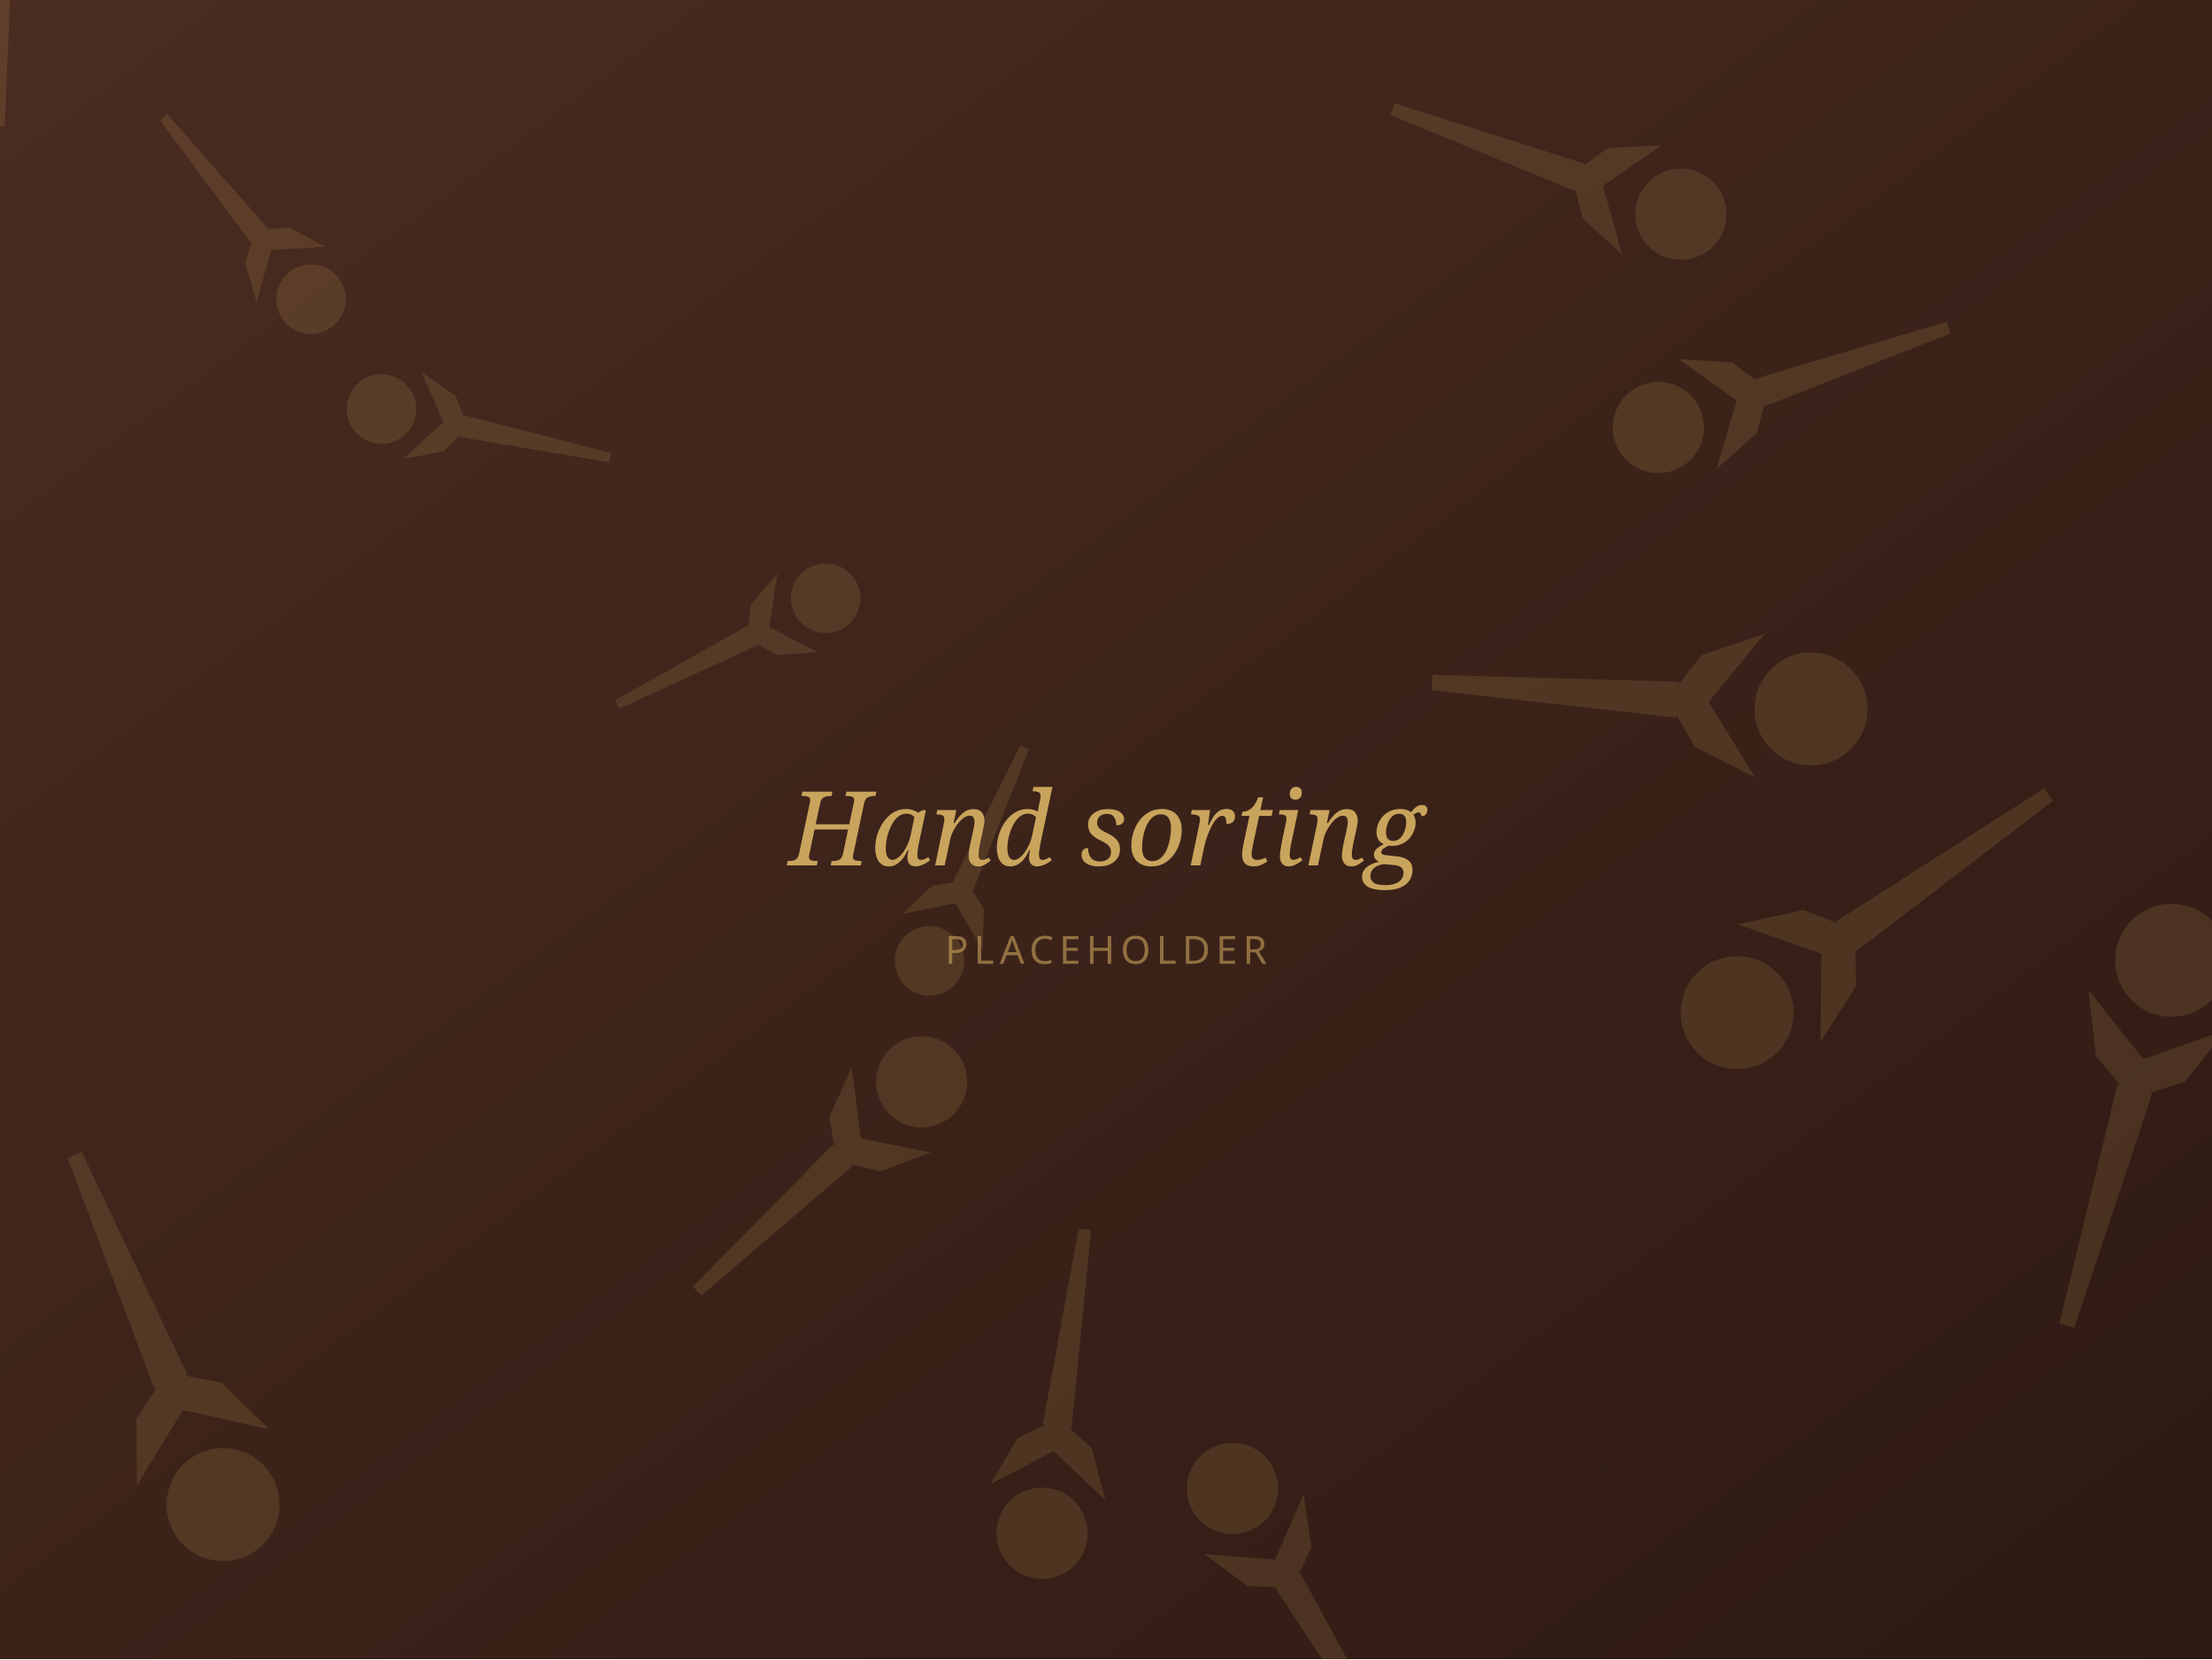
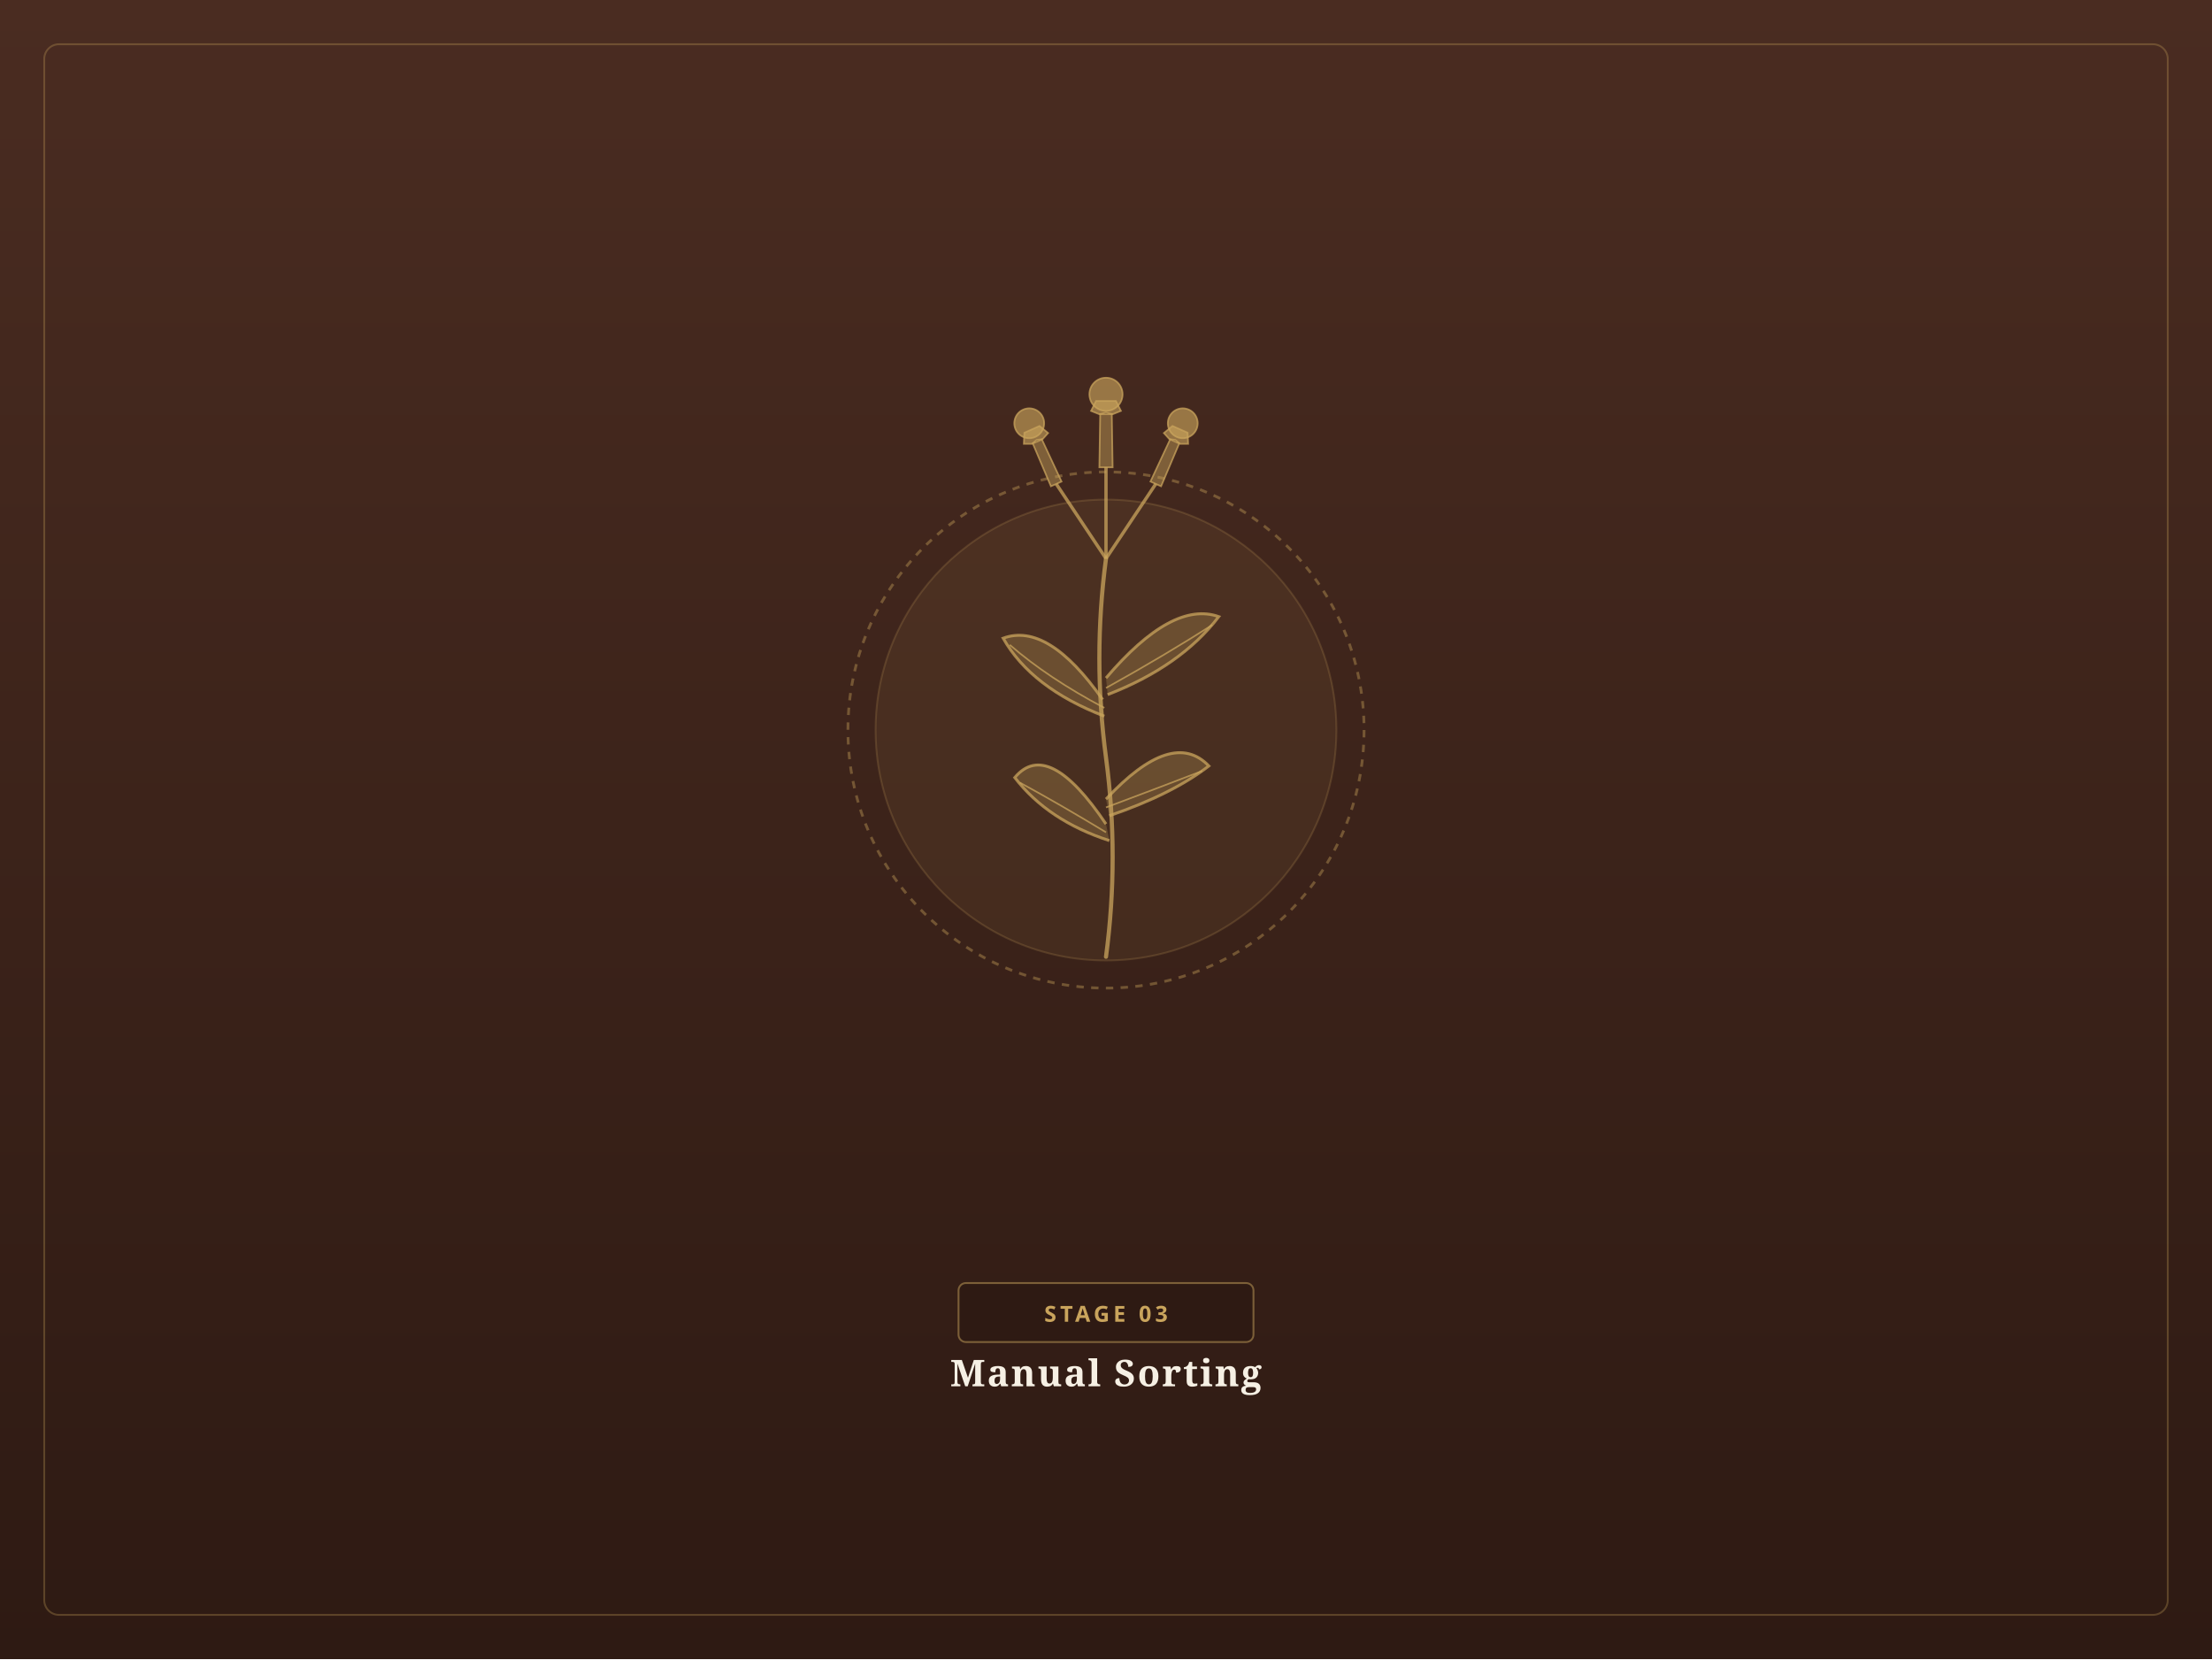
<svg xmlns="http://www.w3.org/2000/svg" width="1200" height="900" viewBox="0 0 1200 900">
  <defs>
-     <linearGradient id="g" x1="0" y1="0" x2="1" y2="1">
-       <stop offset="0" stop-color="#4A2C21" />
-       <stop offset="1" stop-color="#2E1A13" />
+     <linearGradient id="pBg" x1="0" y1="0" x2="0" y2="1">
+       <stop offset="0%" stop-color="#4A2C21" />
+       <stop offset="100%" stop-color="#2E1A13" />
    </linearGradient>
  </defs>
-   <rect width="1200" height="900" fill="url(#g)" />
-   <g transform="translate(0 0) rotate(0) scale(1.714286)" fill="#C9A45C" opacity="0.16">
-     <circle cx="0" cy="-34" r="11" />
-     <path d="M-14 -24 L0 -14 L14 -24 L9 -12 L0 -6 L-9 -12 Z" />
-     <path d="M-3.5 -8 L3.5 -8 L1.5 40 L-1.5 40 Z" />
+   <rect width="1200" height="900" fill="url(#pBg)" />
+   <rect x="24" y="24" width="1152" height="852" rx="8" fill="none" stroke="#C9A45C" stroke-opacity="0.3" stroke-width="1" />
+   <g transform="translate(600, 396)">
+     <circle cx="0" cy="0" r="140" fill="none" stroke="#C9A45C" stroke-opacity="0.4" stroke-width="1.5" stroke-dasharray="4,4" />
+     <circle cx="0" cy="0" r="125" fill="#C9A45C" fill-opacity="0.08" stroke="#C9A45C" stroke-opacity="0.2" />
+     <g transform="translate(0 15) rotate(0) scale(0.9)" stroke="#C9A45C" stroke-opacity="0.75" fill="none">
+       <path d="M 0 120 Q 8 60 0 0 Q -8 -60 0 -120" stroke-width="2.5" stroke-linecap="round" />
+       <path d="M 2 50 Q -35 38 -55 12 Q -35 -12 0 40" stroke-width="1.75" fill="#C9A45C" fill-opacity="0.262" />
+       <path d="M 0 45 Q -28 28 -52 15" stroke-width="1" />
+       <path d="M 2 35 Q 40 22 62 5 Q 40 -18 0 25" stroke-width="1.75" fill="#C9A45C" fill-opacity="0.262" />
+       <path d="M 0 30 Q 32 18 58 8" stroke-width="1" />
+       <path d="M -1 -25 Q -45 -42 -62 -72 Q -35 -82 -2 -35" stroke-width="1.75" fill="#C9A45C" fill-opacity="0.262" />
+       <path d="M -1 -30 Q -35 -48 -58 -68" stroke-width="1" />
+       <path d="M 1 -38 Q 45 -55 68 -85 Q 40 -95 0 -48" stroke-width="1.75" fill="#C9A45C" fill-opacity="0.262" />
+       <path d="M 0 -42 Q 36 -62 64 -80" stroke-width="1" />
+       <path d="M 0 -120 L -30 -165" stroke-width="2" />
+       <path d="M 0 -120 L 0 -175" stroke-width="2" />
+       <path d="M 0 -120 L 30 -165" stroke-width="2" />
+       <g transform="translate(-30, -165) rotate(-24)">
+         <path d="M -3.5 0 L 3.5 0 L 3 -28 L -3 -28 Z" fill="#C9A45C" fill-opacity="0.45" stroke-width="1" />
+         <path d="M -8 -30 L -3.5 -28 L 0 -29 L 3.5 -28 L 8 -30 L 5 -36 L -5 -36 Z" fill="#C9A45C" fill-opacity="0.6" />
+         <circle cx="0" cy="-40" r="9" fill="#C9A45C" fill-opacity="0.637" stroke-width="1" />
+       </g>
+       <g transform="translate(0, -175)">
+         <path d="M -4 0 L 4 0 L 3.5 -32 L -3.5 -32 Z" fill="#C9A45C" fill-opacity="0.45" stroke-width="1" />
+         <path d="M -9 -34 L -4 -32 L 0 -33 L 4 -32 L 9 -34 L 6 -40 L -6 -40 Z" fill="#C9A45C" fill-opacity="0.6" />
+         <circle cx="0" cy="-44" r="10" fill="#C9A45C" fill-opacity="0.637" stroke-width="1" />
+       </g>
+       <g transform="translate(30, -165) rotate(24)">
+         <path d="M -3.5 0 L 3.5 0 L 3 -28 L -3 -28 Z" fill="#C9A45C" fill-opacity="0.45" stroke-width="1" />
+         <path d="M -8 -30 L -3.5 -28 L 0 -29 L 3.5 -28 L 8 -30 L 5 -36 L -5 -36 Z" fill="#C9A45C" fill-opacity="0.6" />
+         <circle cx="0" cy="-40" r="9" fill="#C9A45C" fill-opacity="0.637" stroke-width="1" />
+       </g>
+     </g>
  </g>
-   <g transform="translate(444 639) rotate(47) scale(2.25)" fill="#C9A45C" opacity="0.16">
-     <circle cx="0" cy="-34" r="11" />
-     <path d="M-14 -24 L0 -14 L14 -24 L9 -12 L0 -6 L-9 -12 Z" />
-     <path d="M-3.5 -8 L3.5 -8 L1.5 40 L-1.5 40 Z" />
+   <g transform="translate(600, 720)">
+     <rect x="-80" y="-24" width="160" height="32" rx="4" fill="#2E1A13" fill-opacity="0.8" stroke="#C9A45C" stroke-opacity="0.5" stroke-width="1" />
+     <text x="0" y="-3" text-anchor="middle" fill="#C9A45C" font-family="sans-serif" font-size="12" font-weight="600" letter-spacing="2">STAGE 03</text>
+     <text x="0" y="32" text-anchor="middle" fill="#F6F0E4" font-family="Georgia, serif" font-size="20" font-weight="600" letter-spacing="1">Manual Sorting</text>
  </g>
-   <g transform="translate(888 378) rotate(94) scale(2.785714)" fill="#C9A45C" opacity="0.16">
-     <circle cx="0" cy="-34" r="11" />
-     <path d="M-14 -24 L0 -14 L14 -24 L9 -12 L0 -6 L-9 -12 Z" />
-     <path d="M-3.5 -8 L3.5 -8 L1.5 40 L-1.5 40 Z" />
-   </g>
-   <g transform="translate(132 117) rotate(141) scale(1.714286)" fill="#C9A45C" opacity="0.16">
-     <circle cx="0" cy="-34" r="11" />
-     <path d="M-14 -24 L0 -14 L14 -24 L9 -12 L0 -6 L-9 -12 Z" />
-     <path d="M-3.5 -8 L3.5 -8 L1.5 40 L-1.5 40 Z" />
-   </g>
-   <g transform="translate(576 756) rotate(188) scale(2.25)" fill="#C9A45C" opacity="0.16">
-     <circle cx="0" cy="-34" r="11" />
-     <path d="M-14 -24 L0 -14 L14 -24 L9 -12 L0 -6 L-9 -12 Z" />
-     <path d="M-3.5 -8 L3.5 -8 L1.5 40 L-1.5 40 Z" />
-   </g>
-   <g transform="translate(1020 495) rotate(235) scale(2.785714)" fill="#C9A45C" opacity="0.16">
-     <circle cx="0" cy="-34" r="11" />
-     <path d="M-14 -24 L0 -14 L14 -24 L9 -12 L0 -6 L-9 -12 Z" />
-     <path d="M-3.5 -8 L3.5 -8 L1.5 40 L-1.5 40 Z" />
-   </g>
-   <g transform="translate(264 234) rotate(282) scale(1.714286)" fill="#C9A45C" opacity="0.16">
-     <circle cx="0" cy="-34" r="11" />
-     <path d="M-14 -24 L0 -14 L14 -24 L9 -12 L0 -6 L-9 -12 Z" />
-     <path d="M-3.5 -8 L3.5 -8 L1.5 40 L-1.5 40 Z" />
-   </g>
-   <g transform="translate(708 873) rotate(329) scale(2.25)" fill="#C9A45C" opacity="0.16">
-     <circle cx="0" cy="-34" r="11" />
-     <path d="M-14 -24 L0 -14 L14 -24 L9 -12 L0 -6 L-9 -12 Z" />
-     <path d="M-3.5 -8 L3.5 -8 L1.5 40 L-1.5 40 Z" />
-   </g>
-   <g transform="translate(1152 612) rotate(16) scale(2.785714)" fill="#C9A45C" opacity="0.16">
-     <circle cx="0" cy="-34" r="11" />
-     <path d="M-14 -24 L0 -14 L14 -24 L9 -12 L0 -6 L-9 -12 Z" />
-     <path d="M-3.5 -8 L3.5 -8 L1.5 40 L-1.5 40 Z" />
-   </g>
-   <g transform="translate(396 351) rotate(63) scale(1.714286)" fill="#C9A45C" opacity="0.16">
-     <circle cx="0" cy="-34" r="11" />
-     <path d="M-14 -24 L0 -14 L14 -24 L9 -12 L0 -6 L-9 -12 Z" />
-     <path d="M-3.5 -8 L3.5 -8 L1.5 40 L-1.5 40 Z" />
-   </g>
-   <g transform="translate(840 90) rotate(110) scale(2.25)" fill="#C9A45C" opacity="0.16">
-     <circle cx="0" cy="-34" r="11" />
-     <path d="M-14 -24 L0 -14 L14 -24 L9 -12 L0 -6 L-9 -12 Z" />
-     <path d="M-3.5 -8 L3.5 -8 L1.5 40 L-1.5 40 Z" />
-   </g>
-   <g transform="translate(84 729) rotate(157) scale(2.785714)" fill="#C9A45C" opacity="0.16">
-     <circle cx="0" cy="-34" r="11" />
-     <path d="M-14 -24 L0 -14 L14 -24 L9 -12 L0 -6 L-9 -12 Z" />
-     <path d="M-3.5 -8 L3.5 -8 L1.5 40 L-1.5 40 Z" />
-   </g>
-   <g transform="translate(528 468) rotate(204) scale(1.714286)" fill="#C9A45C" opacity="0.16">
-     <circle cx="0" cy="-34" r="11" />
-     <path d="M-14 -24 L0 -14 L14 -24 L9 -12 L0 -6 L-9 -12 Z" />
-     <path d="M-3.5 -8 L3.5 -8 L1.5 40 L-1.5 40 Z" />
-   </g>
-   <g transform="translate(972 207) rotate(251) scale(2.25)" fill="#C9A45C" opacity="0.16">
-     <circle cx="0" cy="-34" r="11" />
-     <path d="M-14 -24 L0 -14 L14 -24 L9 -12 L0 -6 L-9 -12 Z" />
-     <path d="M-3.5 -8 L3.5 -8 L1.5 40 L-1.5 40 Z" />
-   </g>
-   <text x="50%" y="50%" text-anchor="middle" dominant-baseline="middle" fill="#C9A45C" font-family="Georgia, serif" font-size="56" font-style="italic">Hand sorting</text>
-   <text x="50%" y="522.8" text-anchor="middle" fill="#C9A45C" fill-opacity="0.6" font-family="system-ui, sans-serif" font-size="21" letter-spacing="3">PLACEHOLDER</text>
</svg>
